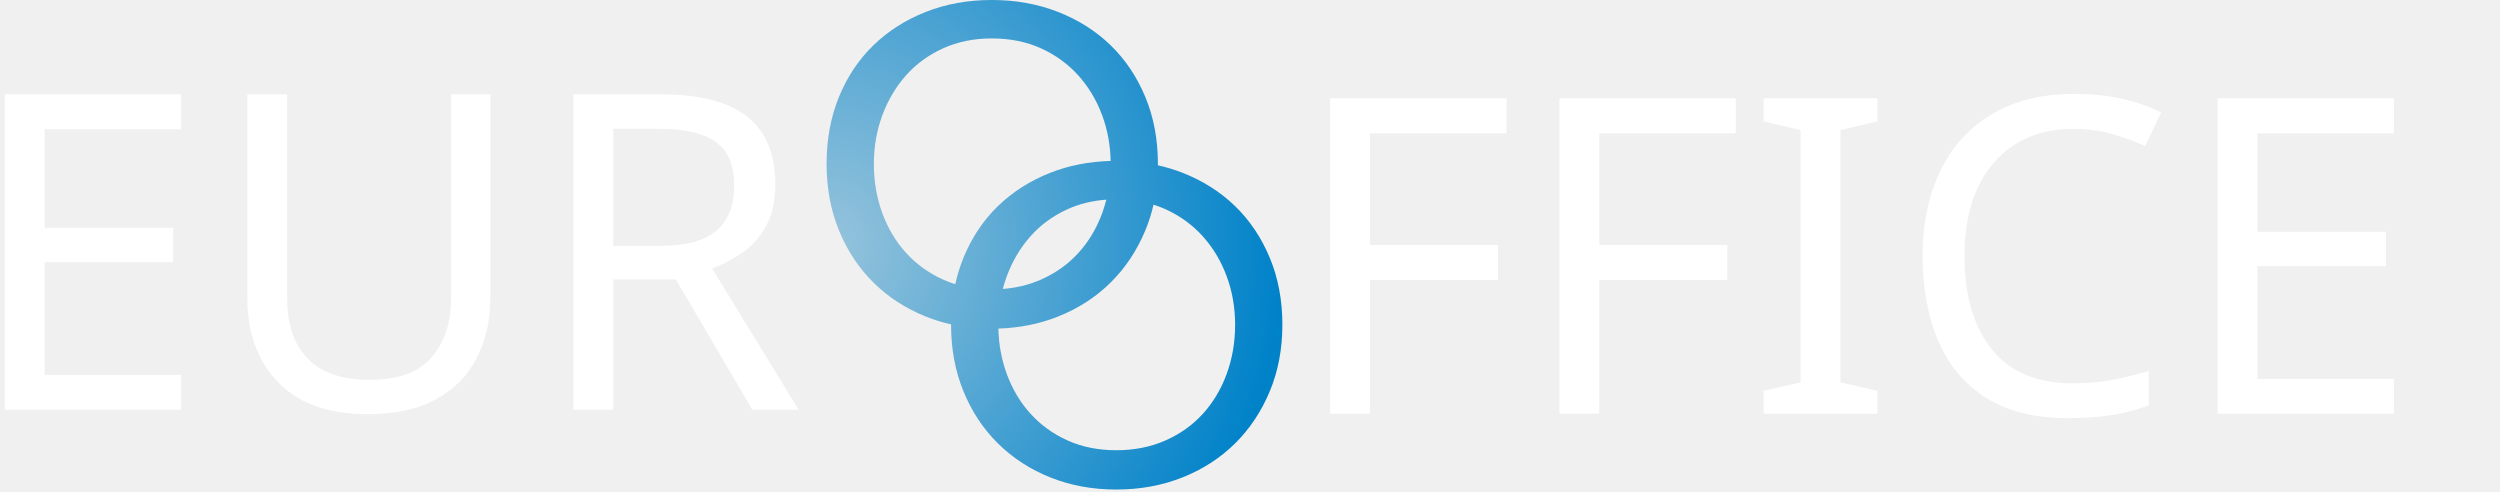
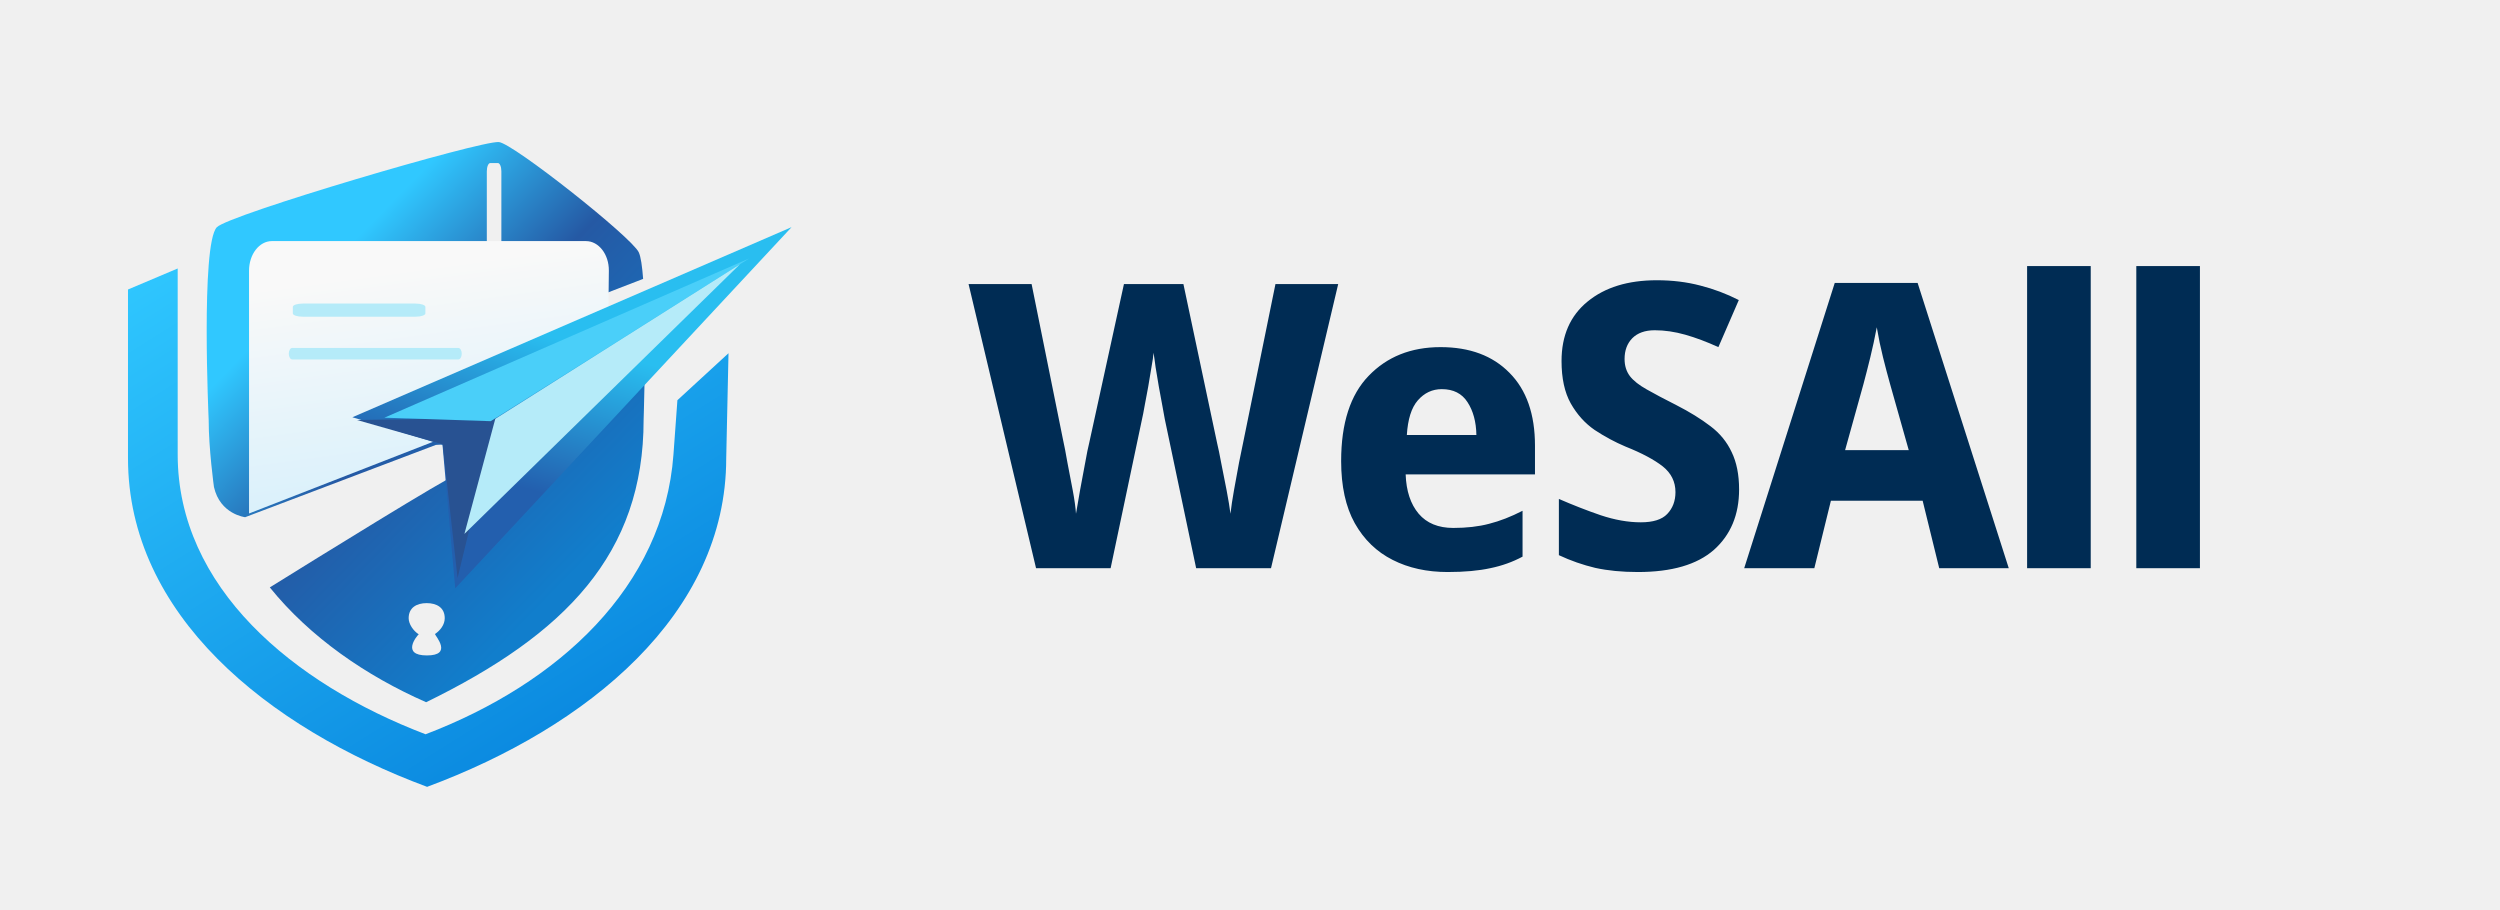
- <svg xmlns="http://www.w3.org/2000/svg" width="100%" height="100%" viewBox="0 0 249 49" version="1.1" xml:space="preserve" style="fill-rule:evenodd;clip-rule:evenodd;stroke-linejoin:round;stroke-miterlimit:2;">
-   <text id="EUR" x="-3.784px" y="40.815px" style="font-family:'AvenirNext-Medium', 'Avenir Next', sans-serif;font-weight:500;font-size:44px;fill:#fff;">EUR</text>
-   <text id="FFICE" x="128.216px" y="41.211px" style="font-family:'AvenirNext-Medium', 'Avenir Next', sans-serif;font-weight:500;font-size:44px;fill:#fff;">FFICE</text>
-   <path id="FFICE1" d="M94.725,32.305c-0.87,-0.194 -1.709,-0.454 -2.52,-0.779c-2.009,-0.807 -3.747,-1.936 -5.214,-3.388c-1.467,-1.452 -2.611,-3.183 -3.432,-5.192c-0.821,-2.009 -1.232,-4.217 -1.232,-6.622c0,-2.435 0.411,-4.657 1.232,-6.666c0.821,-2.009 1.965,-3.725 3.432,-5.148c1.467,-1.423 3.205,-2.53 5.214,-3.322c2.009,-0.792 4.202,-1.188 6.578,-1.188c2.376,0 4.576,0.396 6.6,1.188c2.024,0.792 3.769,1.899 5.236,3.322c1.467,1.423 2.618,3.139 3.454,5.148c0.836,2.009 1.254,4.231 1.254,6.666c0,0.046 -0,0.093 -0,0.139c0.845,0.189 1.663,0.438 2.454,0.747c2.024,0.792 3.769,1.899 5.236,3.322c1.467,1.423 2.618,3.139 3.454,5.148c0.836,2.009 1.254,4.231 1.254,6.666c0,2.405 -0.418,4.613 -1.254,6.622c-0.836,2.009 -1.987,3.74 -3.454,5.192c-1.467,1.452 -3.212,2.581 -5.236,3.388c-2.024,0.807 -4.224,1.21 -6.6,1.21c-2.376,0 -4.569,-0.403 -6.578,-1.21c-2.009,-0.807 -3.747,-1.936 -5.214,-3.388c-1.467,-1.452 -2.611,-3.183 -3.432,-5.192c-0.821,-2.009 -1.232,-4.217 -1.232,-6.622c-0,-0.014 0,-0.028 0,-0.041Zm15.892,-16.275c-0.03,-1.593 -0.308,-3.101 -0.833,-4.524c-0.557,-1.511 -1.349,-2.838 -2.376,-3.982c-1.027,-1.144 -2.266,-2.046 -3.718,-2.706c-1.452,-0.66 -3.087,-0.99 -4.906,-0.99c-1.789,0 -3.41,0.33 -4.862,0.99c-1.452,0.66 -2.684,1.562 -3.696,2.706c-1.012,1.144 -1.797,2.471 -2.354,3.982c-0.557,1.511 -0.836,3.117 -0.836,4.818c0,1.731 0.279,3.359 0.836,4.884c0.557,1.525 1.349,2.853 2.376,3.982c1.027,1.129 2.259,2.017 3.696,2.662c0.387,0.174 0.788,0.324 1.201,0.451c0.2,-0.911 0.471,-1.786 0.813,-2.623c0.821,-2.009 1.965,-3.725 3.432,-5.148c1.467,-1.423 3.205,-2.53 5.214,-3.322c1.849,-0.729 3.854,-1.122 6.014,-1.18Zm-11.179,16.696c0.038,1.59 0.315,3.091 0.832,4.505c0.557,1.525 1.349,2.853 2.376,3.982c1.027,1.129 2.259,2.017 3.696,2.662c1.437,0.645 3.051,0.968 4.84,0.968c1.789,0 3.417,-0.323 4.884,-0.968c1.467,-0.645 2.713,-1.533 3.74,-2.662c1.027,-1.129 1.819,-2.457 2.376,-3.982c0.557,-1.525 0.836,-3.153 0.836,-4.884c0,-1.701 -0.279,-3.307 -0.836,-4.818c-0.557,-1.511 -1.349,-2.838 -2.376,-3.982c-1.027,-1.144 -2.266,-2.046 -3.718,-2.706c-0.386,-0.176 -0.786,-0.328 -1.198,-0.457c-0.202,0.887 -0.474,1.741 -0.815,2.562c-0.836,2.009 -1.987,3.74 -3.454,5.192c-1.467,1.452 -3.212,2.581 -5.236,3.388c-1.837,0.732 -3.819,1.132 -5.946,1.2Zm0.44,-3.947c1.365,-0.106 2.628,-0.415 3.79,-0.926c1.467,-0.645 2.713,-1.533 3.74,-2.662c1.027,-1.129 1.819,-2.457 2.376,-3.982c0.158,-0.433 0.294,-0.874 0.407,-1.323c-1.402,0.101 -2.692,0.419 -3.871,0.955c-1.452,0.66 -2.684,1.562 -3.696,2.706c-1.012,1.144 -1.797,2.471 -2.354,3.982c-0.151,0.41 -0.282,0.826 -0.392,1.25Z" style="fill:url(#_Radial1);" />
-   <defs>
-     <radialGradient id="_Radial1" cx="0" cy="0" r="1" gradientUnits="userSpaceOnUse" gradientTransform="matrix(45.39749,0,0,48.75843,82.32709,24.37921)">
-       <stop offset="0" style="stop-color:#97c4dc;stop-opacity:1" />
-       <stop offset="1" style="stop-color:#0082c9;stop-opacity:1" />
-     </radialGradient>
-   </defs>
+ <svg xmlns="http://www.w3.org/2000/svg" xmlns:xlink="http://www.w3.org/1999/xlink" width="132" height="48" viewBox="0 0 132 48">
+   <svg x="4" y="4" width="40" height="40" viewBox="0 0 512 512" preserveAspectRatio="xMidYMid meet">
+     <defs id="defs1">
+       <linearGradient id="shieldGrad-3" x1="110" y1="40" x2="330" y2="340" gradientUnits="userSpaceOnUse" gradientTransform="matrix(1.617225,0,0,1.387845,-37.47364,5.93809)">
+         <stop offset="0%" stop-color="#30C8FF" id="stop1-6" />
+         <stop offset="100%" stop-color="#0078D7" id="stop2-7" />
+       </linearGradient>
+       <linearGradient id="shieldGrad-7" x1="117.884" y1="91.35" x2="276.123" y2="247.833" gradientUnits="userSpaceOnUse" gradientTransform="matrix(1.175831,0,0,1.192951,36.9123,15.39711)">
+         <stop offset="0%" stop-color="#30C8FF" id="stop1-0" />
+         <stop offset="0.404" stop-color="#30C8FF" id="stop21" style="stop-color:#2559a4;stop-opacity:1;" />
+         <stop offset="1" stop-color="#0078D7" id="stop2-93" style="stop-color:#117ecc;stop-opacity:1;" />
+       </linearGradient>
+       <linearGradient xlink:href="#linearGradient26" id="linearGradient27" x1="858.135" y1="85.479" x2="874.139" y2="188.47" gradientUnits="userSpaceOnUse" gradientTransform="matrix(1.582264,0,0,1.387845,-1175.796,17.61481)" />
+       <linearGradient id="linearGradient26">
+         <stop style="stop-color:#f9f9f9;stop-opacity:1;" offset="0" id="stop26" />
+         <stop style="stop-color:#dbf1fb;stop-opacity:1;" offset="1" id="stop27" />
+       </linearGradient>
+       <linearGradient xlink:href="#linearGradient19" id="linearGradient20" x1="749.32" y1="-98.792" x2="726.966" y2="-28.622" gradientUnits="userSpaceOnUse" gradientTransform="matrix(1.582264,0,0,1.387845,-867.3322,312.7885)" />
+       <linearGradient id="linearGradient19">
+         <stop style="stop-color:#29bef0;stop-opacity:1;" offset="0" id="stop19" />
+         <stop style="stop-color:#235fae;stop-opacity:1;" offset="1" id="stop20" />
+       </linearGradient>
+     </defs>
+     <g id="layer1">
+       <path id="path7-3" style="fill:url(#shieldGrad-3);stroke-width:1.498" d="M 68.886,130.242 35.301,144.453 V 258.525 c 0,105.476 93.8,181.808 202.154,222.055 C 345.809,440.333 439.608,364.001 439.608,258.525 l 1.545,-71.005 -34.536,31.75 -2.662,36.634 C 397.445,345.509 326.221,410.769 236.422,445.052 146.623,410.769 68.886,345.749 68.886,255.904 Z" />
+       <path id="path7-0" style="fill:url(#shieldGrad-7);stroke-width:1.184" d="M 285.969,44.808 C 273.753,43.672 102.872,94.058 95.286,102.422 c -10.845,11.957 -5.461,130.091 -5.461,130.091 0,19.662 3.57,45.392 3.57,45.392 4.145,18.514 21.076,20.441 21.076,20.441 l 128.922,-48.867 19.665,-1.111 c 0,0 2.187,18.881 -5.461,21.102 -6.268,1.821 -94.729,56.608 -126.448,76.321 27.104,33.59 64.967,59.728 105.652,77.595 94.077,-45.935 146.98,-100.208 146.98,-190.872 0,0 1.2,-35.25 0.755,-66.701 l -53.881,21.3 -3.09,-28.275 55.889,-21.55 c -0.636,-8.515 -1.581,-15.04 -2.949,-17.971 -4.777,-10.234 -84.906,-73.615 -94.536,-74.51 z m -5.821,14.19 h 5.152 c 1.297,0 2.341,2.478 2.341,5.554 V 203.385 c 0,3.077 -1.045,5.554 -2.341,5.554 h -5.152 c -1.297,0 -2.341,-2.478 -2.341,-5.554 V 64.552 c 0,-3.077 1.045,-5.554 2.341,-5.554 z M 237.178,356.417 c 6.734,2e-4 12.193,2.998 12.194,10.192 2.8e-4,4.462 -3.085,8.315 -6.613,10.704 0.429,1.527 12.138,14.459 -5.445,14.459 -17.582,0 -6.889,-13.136 -5.522,-14.285 -3.717,-2.327 -6.808,-7.021 -6.807,-10.878 2.7e-4,-7.194 5.46,-10.192 12.194,-10.192 z" />
+       <path id="rect19" style="fill:url(#linearGradient27);stroke:none;stroke-width:1.611" d="m 132.555,111.742 c -8.56,0 -15.449,8.936 -15.449,20.037 v 164.056 l 242.41,-94.438 0.773,-69.617 c 0.123,-11.1 -6.892,-20.037 -15.452,-20.037 z" />
+       <rect style="fill:#b5ebf9;fill-opacity:1;stroke:none;stroke-width:1.376" id="rect24" width="89.59" height="8.885" x="146.703" y="153.962" rx="6.711" ry="2.221" />
+       <rect style="fill:#b5ebf9;fill-opacity:1;stroke:none;stroke-width:1.376" id="rect25" width="116.904" height="7.775" x="143.97" y="183.949" rx="2.34" ry="3.887" />
+       <path id="path14-5" style="fill:url(#linearGradient20);stroke-width:1.482" d="m 483.784,102.313 -296.829,128.488 60.884,18.515 8.618,97.117 z" />
+       <path style="fill:#285292;fill-opacity:1;stroke:none;stroke-width:1.376" d="m 247.993,249.156 -57.942,-16.493 94.252,-1.571 -26.267,108.38 z" id="path21" />
+       <path style="fill:#4acff9;fill-opacity:1;stroke:none;stroke-width:1.376" d="m 208.593,231.093 71.848,2.356 174.598,-109.951 z" id="path22" />
+       <path style="fill:#b5ebf9;fill-opacity:1;stroke:none;stroke-width:1.376" d="m 283.531,231.878 -20.859,77.751 186.186,-182.204 z" id="path23" />
+     </g>
+   </svg>
+   <text x="51" y="30" font-family="Noto Sans Display, Noto Sans, Arial, sans-serif" font-size="21" font-weight="700" fill="#002C54" letter-spacing="-0.45">WeSAll</text>
</svg>
